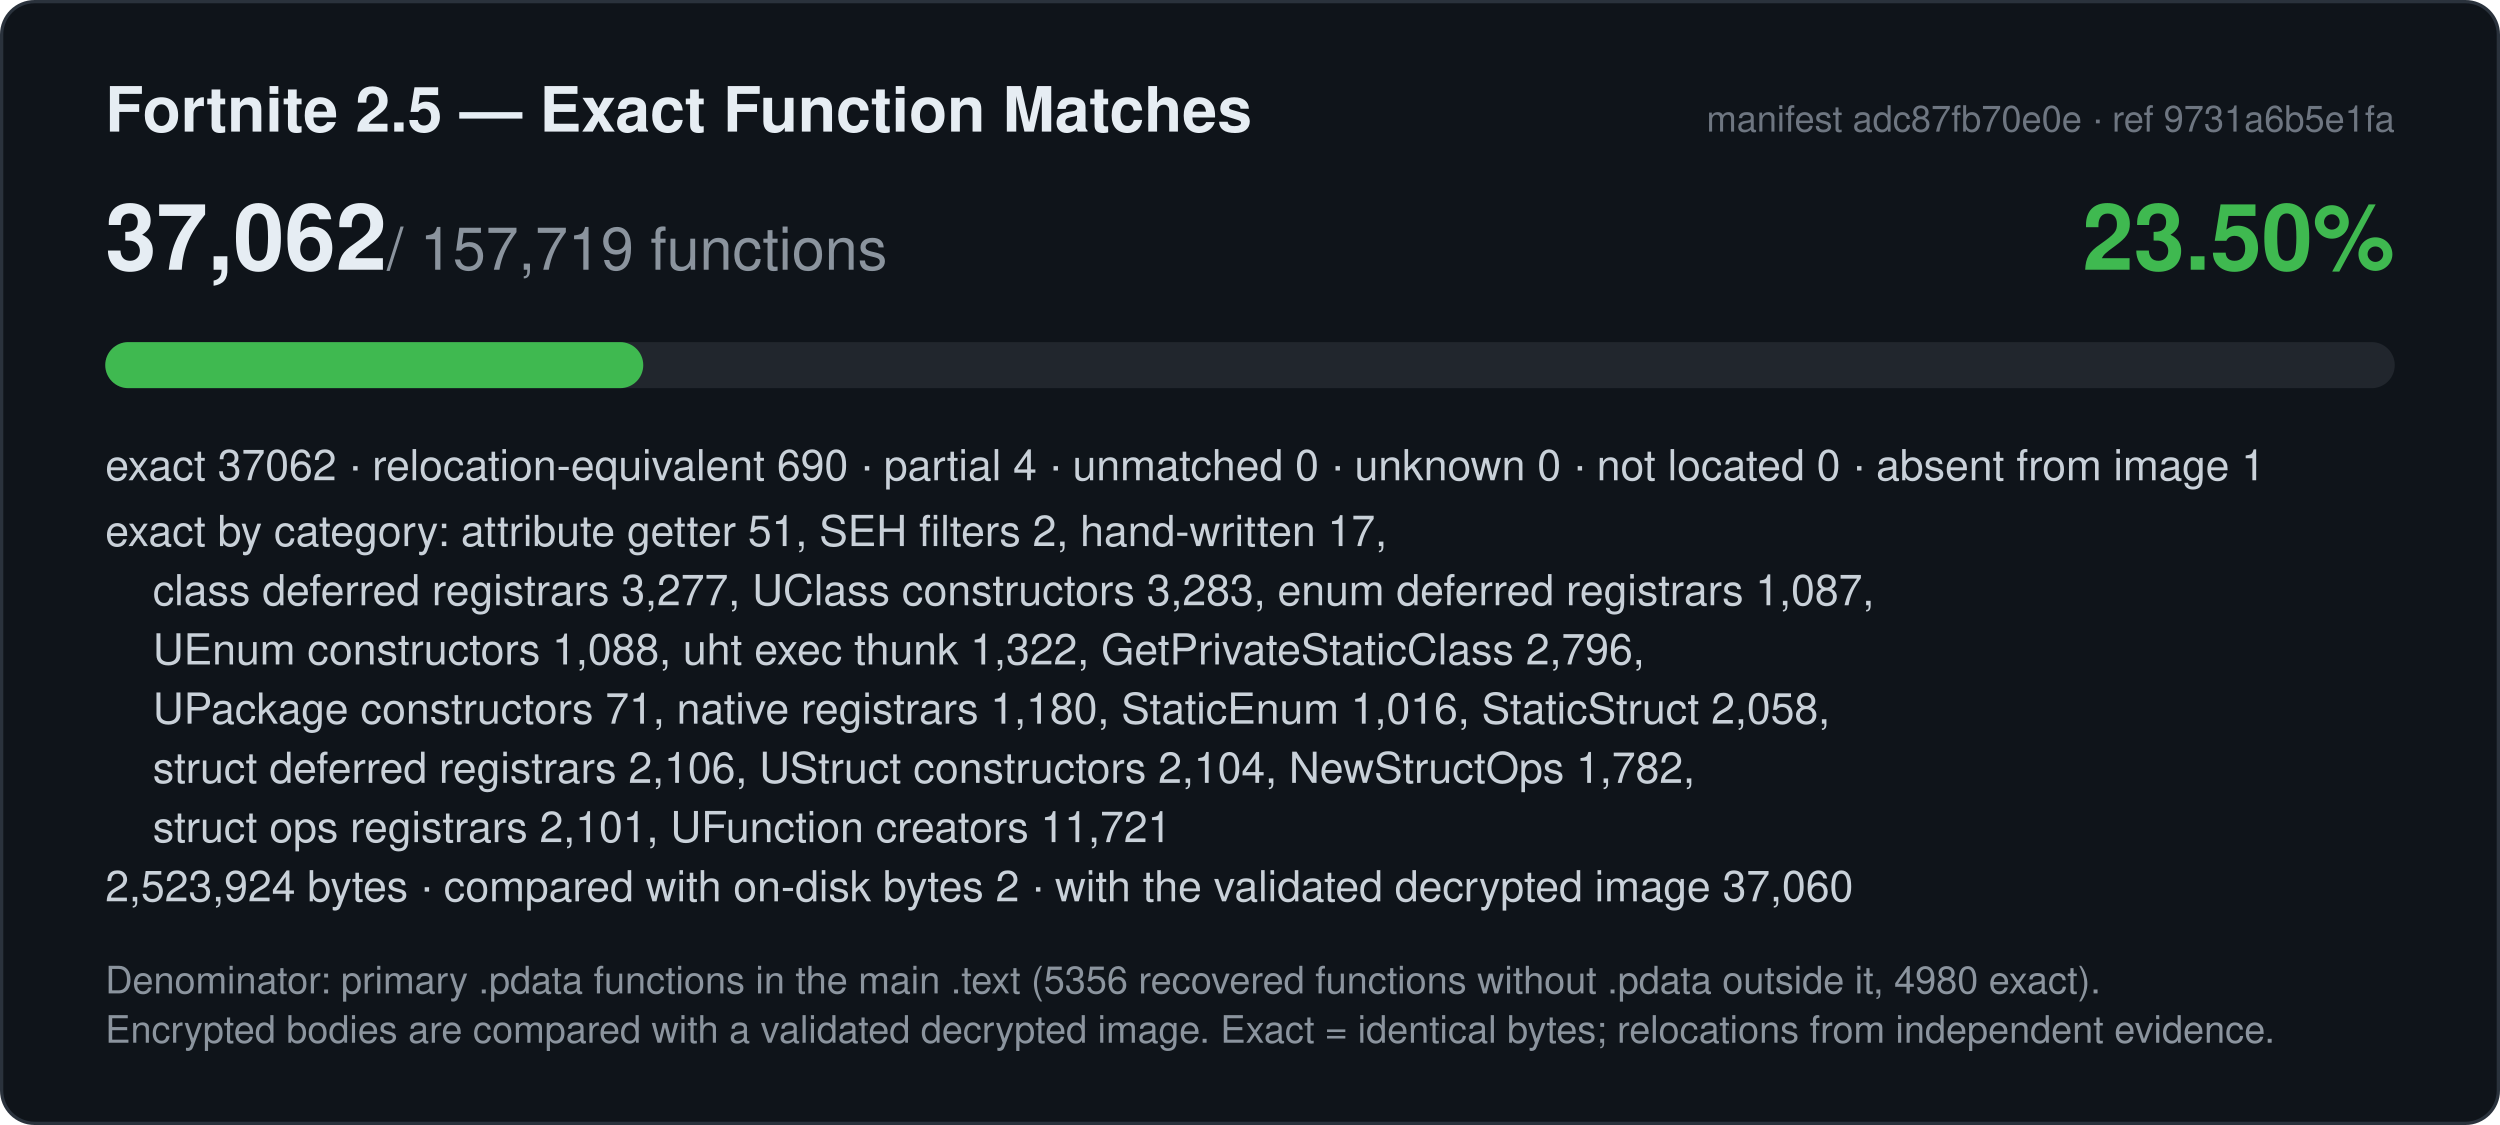
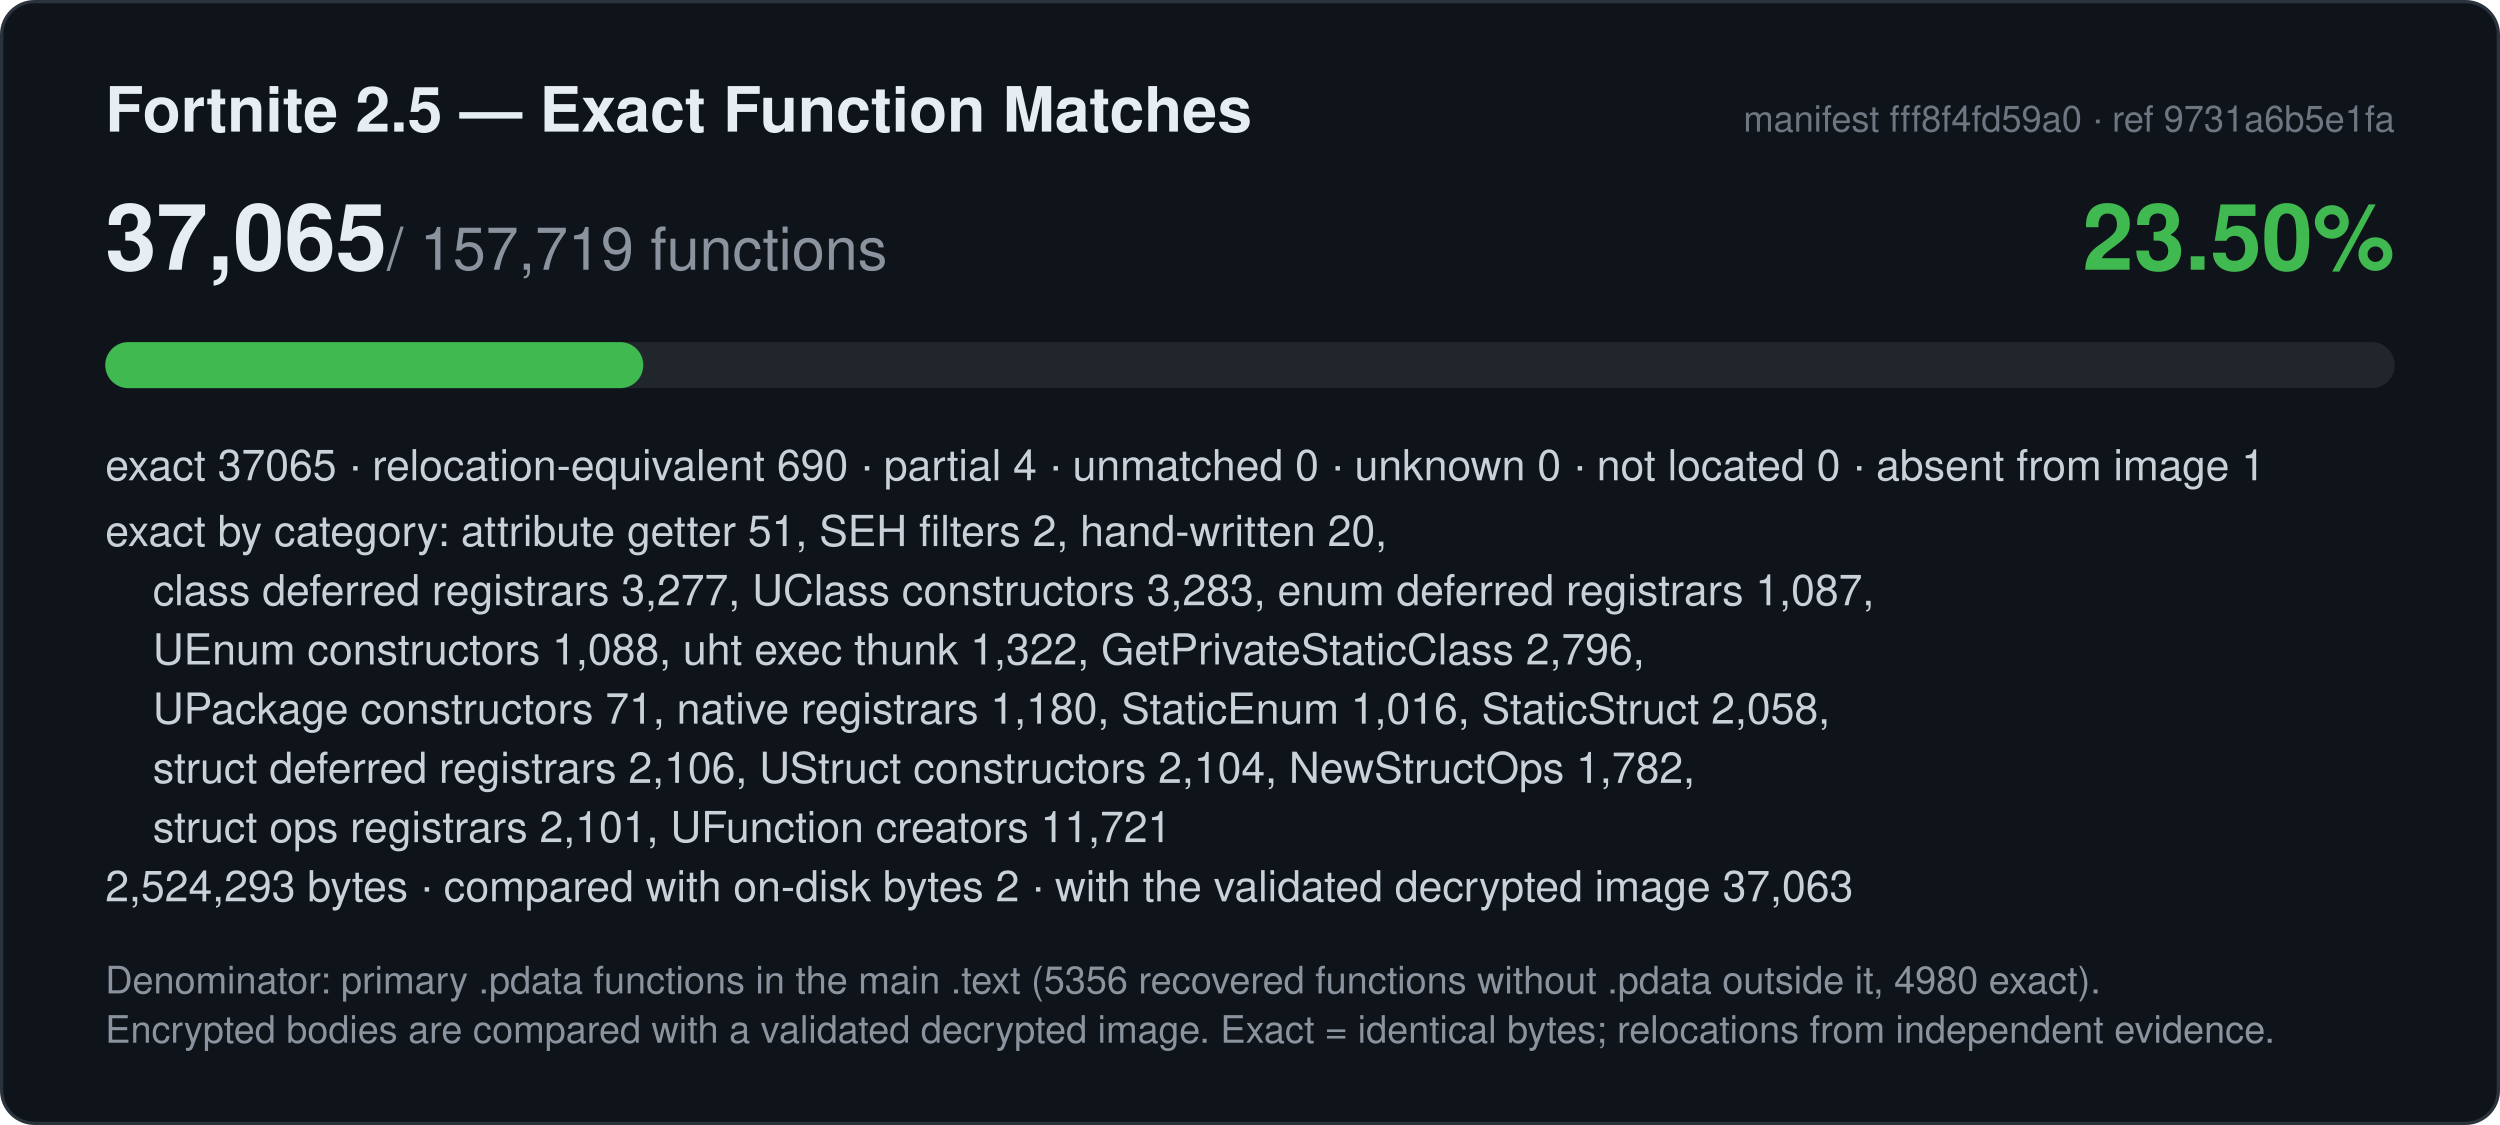
<svg xmlns="http://www.w3.org/2000/svg" width="760" height="342" viewBox="0 0 760 342" role="img" aria-labelledby="t d">
  <rect x="0.5" y="0.5" width="759" height="341" rx="10" fill="#0f141a" stroke="#2a323c" />
  <text x="32" y="40" font-family="Segoe UI, -apple-system, Helvetica, Arial, sans-serif" font-size="19" font-weight="600" fill="#e6edf3">Fortnite 2.5 — Exact Function Matches</text>
-   <text x="32" y="82" font-family="Segoe UI, -apple-system, Helvetica, Arial, sans-serif" font-size="28" font-weight="700" fill="#e6edf3">37,062<tspan font-size="18" font-weight="400" fill="#8b949e"> / 157,719 functions</tspan>
+   <text x="32" y="82" font-family="Segoe UI, -apple-system, Helvetica, Arial, sans-serif" font-size="28" font-weight="700" fill="#e6edf3">37,065<tspan font-size="18" font-weight="400" fill="#8b949e"> / 157,719 functions</tspan>
  </text>
  <text x="728" y="82" text-anchor="end" font-family="Segoe UI, -apple-system, Helvetica, Arial, sans-serif" font-size="28" font-weight="700" fill="#3fb950">23.50%</text>
  <rect x="32" y="104" width="696" height="14" rx="7" fill="#21262d" />
-   <rect x="32" y="104" width="163.551" height="14" rx="7.000" fill="#3fb950" />
-   <text x="32" y="146" font-family="Segoe UI, -apple-system, Helvetica, Arial, sans-serif" font-size="13" fill="#c9d1d9">exact 37062 · relocation-equivalent 690 · partial 4 · unmatched 0 · unknown 0 · not located 0 · absent from image 1</text>
-   <text x="32" y="166" font-family="Segoe UI, -apple-system, Helvetica, Arial, sans-serif" font-size="13" fill="#c9d1d9" xml:space="preserve">exact by category: attribute getter 51, SEH filters 2, hand-written 17,</text>
+   <rect x="32" y="104" width="163.565" height="14" rx="7.000" fill="#3fb950" />
+   <text x="32" y="146" font-family="Segoe UI, -apple-system, Helvetica, Arial, sans-serif" font-size="13" fill="#c9d1d9">exact 37065 · relocation-equivalent 690 · partial 4 · unmatched 0 · unknown 0 · not located 0 · absent from image 1</text>
+   <text x="32" y="166" font-family="Segoe UI, -apple-system, Helvetica, Arial, sans-serif" font-size="13" fill="#c9d1d9" xml:space="preserve">exact by category: attribute getter 51, SEH filters 2, hand-written 20,</text>
  <text x="32" y="184" font-family="Segoe UI, -apple-system, Helvetica, Arial, sans-serif" font-size="13" fill="#c9d1d9" xml:space="preserve">    class deferred registrars 3,277, UClass constructors 3,283, enum deferred registrars 1,087,</text>
  <text x="32" y="202" font-family="Segoe UI, -apple-system, Helvetica, Arial, sans-serif" font-size="13" fill="#c9d1d9" xml:space="preserve">    UEnum constructors 1,088, uht exec thunk 1,322, GetPrivateStaticClass 2,796,</text>
  <text x="32" y="220" font-family="Segoe UI, -apple-system, Helvetica, Arial, sans-serif" font-size="13" fill="#c9d1d9" xml:space="preserve">    UPackage constructors 71, native registrars 1,180, StaticEnum 1,016, StaticStruct 2,058,</text>
  <text x="32" y="238" font-family="Segoe UI, -apple-system, Helvetica, Arial, sans-serif" font-size="13" fill="#c9d1d9" xml:space="preserve">    struct deferred registrars 2,106, UStruct constructors 2,104, NewStructOps 1,782,</text>
  <text x="32" y="256" font-family="Segoe UI, -apple-system, Helvetica, Arial, sans-serif" font-size="13" fill="#c9d1d9" xml:space="preserve">    struct ops registrars 2,101, UFunction creators 11,721</text>
-   <text x="32" y="274" font-family="Segoe UI, -apple-system, Helvetica, Arial, sans-serif" font-size="13" fill="#c9d1d9">2,523,924 bytes · compared with on-disk bytes 2 · with the validated decrypted image 37,060</text>
+   <text x="32" y="274" font-family="Segoe UI, -apple-system, Helvetica, Arial, sans-serif" font-size="13" fill="#c9d1d9">2,524,293 bytes · compared with on-disk bytes 2 · with the validated decrypted image 37,063</text>
  <text x="32" y="302" font-family="Segoe UI, -apple-system, Helvetica, Arial, sans-serif" font-size="11.5" fill="#8b949e">Denominator: primary .pdata functions in the main .text (5356 recovered functions without .pdata outside it, 4980 exact).</text>
  <text x="32" y="317" font-family="Segoe UI, -apple-system, Helvetica, Arial, sans-serif" font-size="11.5" fill="#8b949e">Encrypted bodies are compared with a validated decrypted image. Exact = identical bytes; relocations from independent evidence.</text>
-   <text x="728" y="40" text-anchor="end" font-family="Segoe UI, -apple-system, Helvetica, Arial, sans-serif" font-size="11" fill="#6e7681">manifest adc87fb70e0e · ref 9731a6b5e1fa</text>
+   <text x="728" y="40" text-anchor="end" font-family="Segoe UI, -apple-system, Helvetica, Arial, sans-serif" font-size="11" fill="#6e7681">manifest fff8f4fd59a0 · ref 9731a6b5e1fa</text>
</svg>
